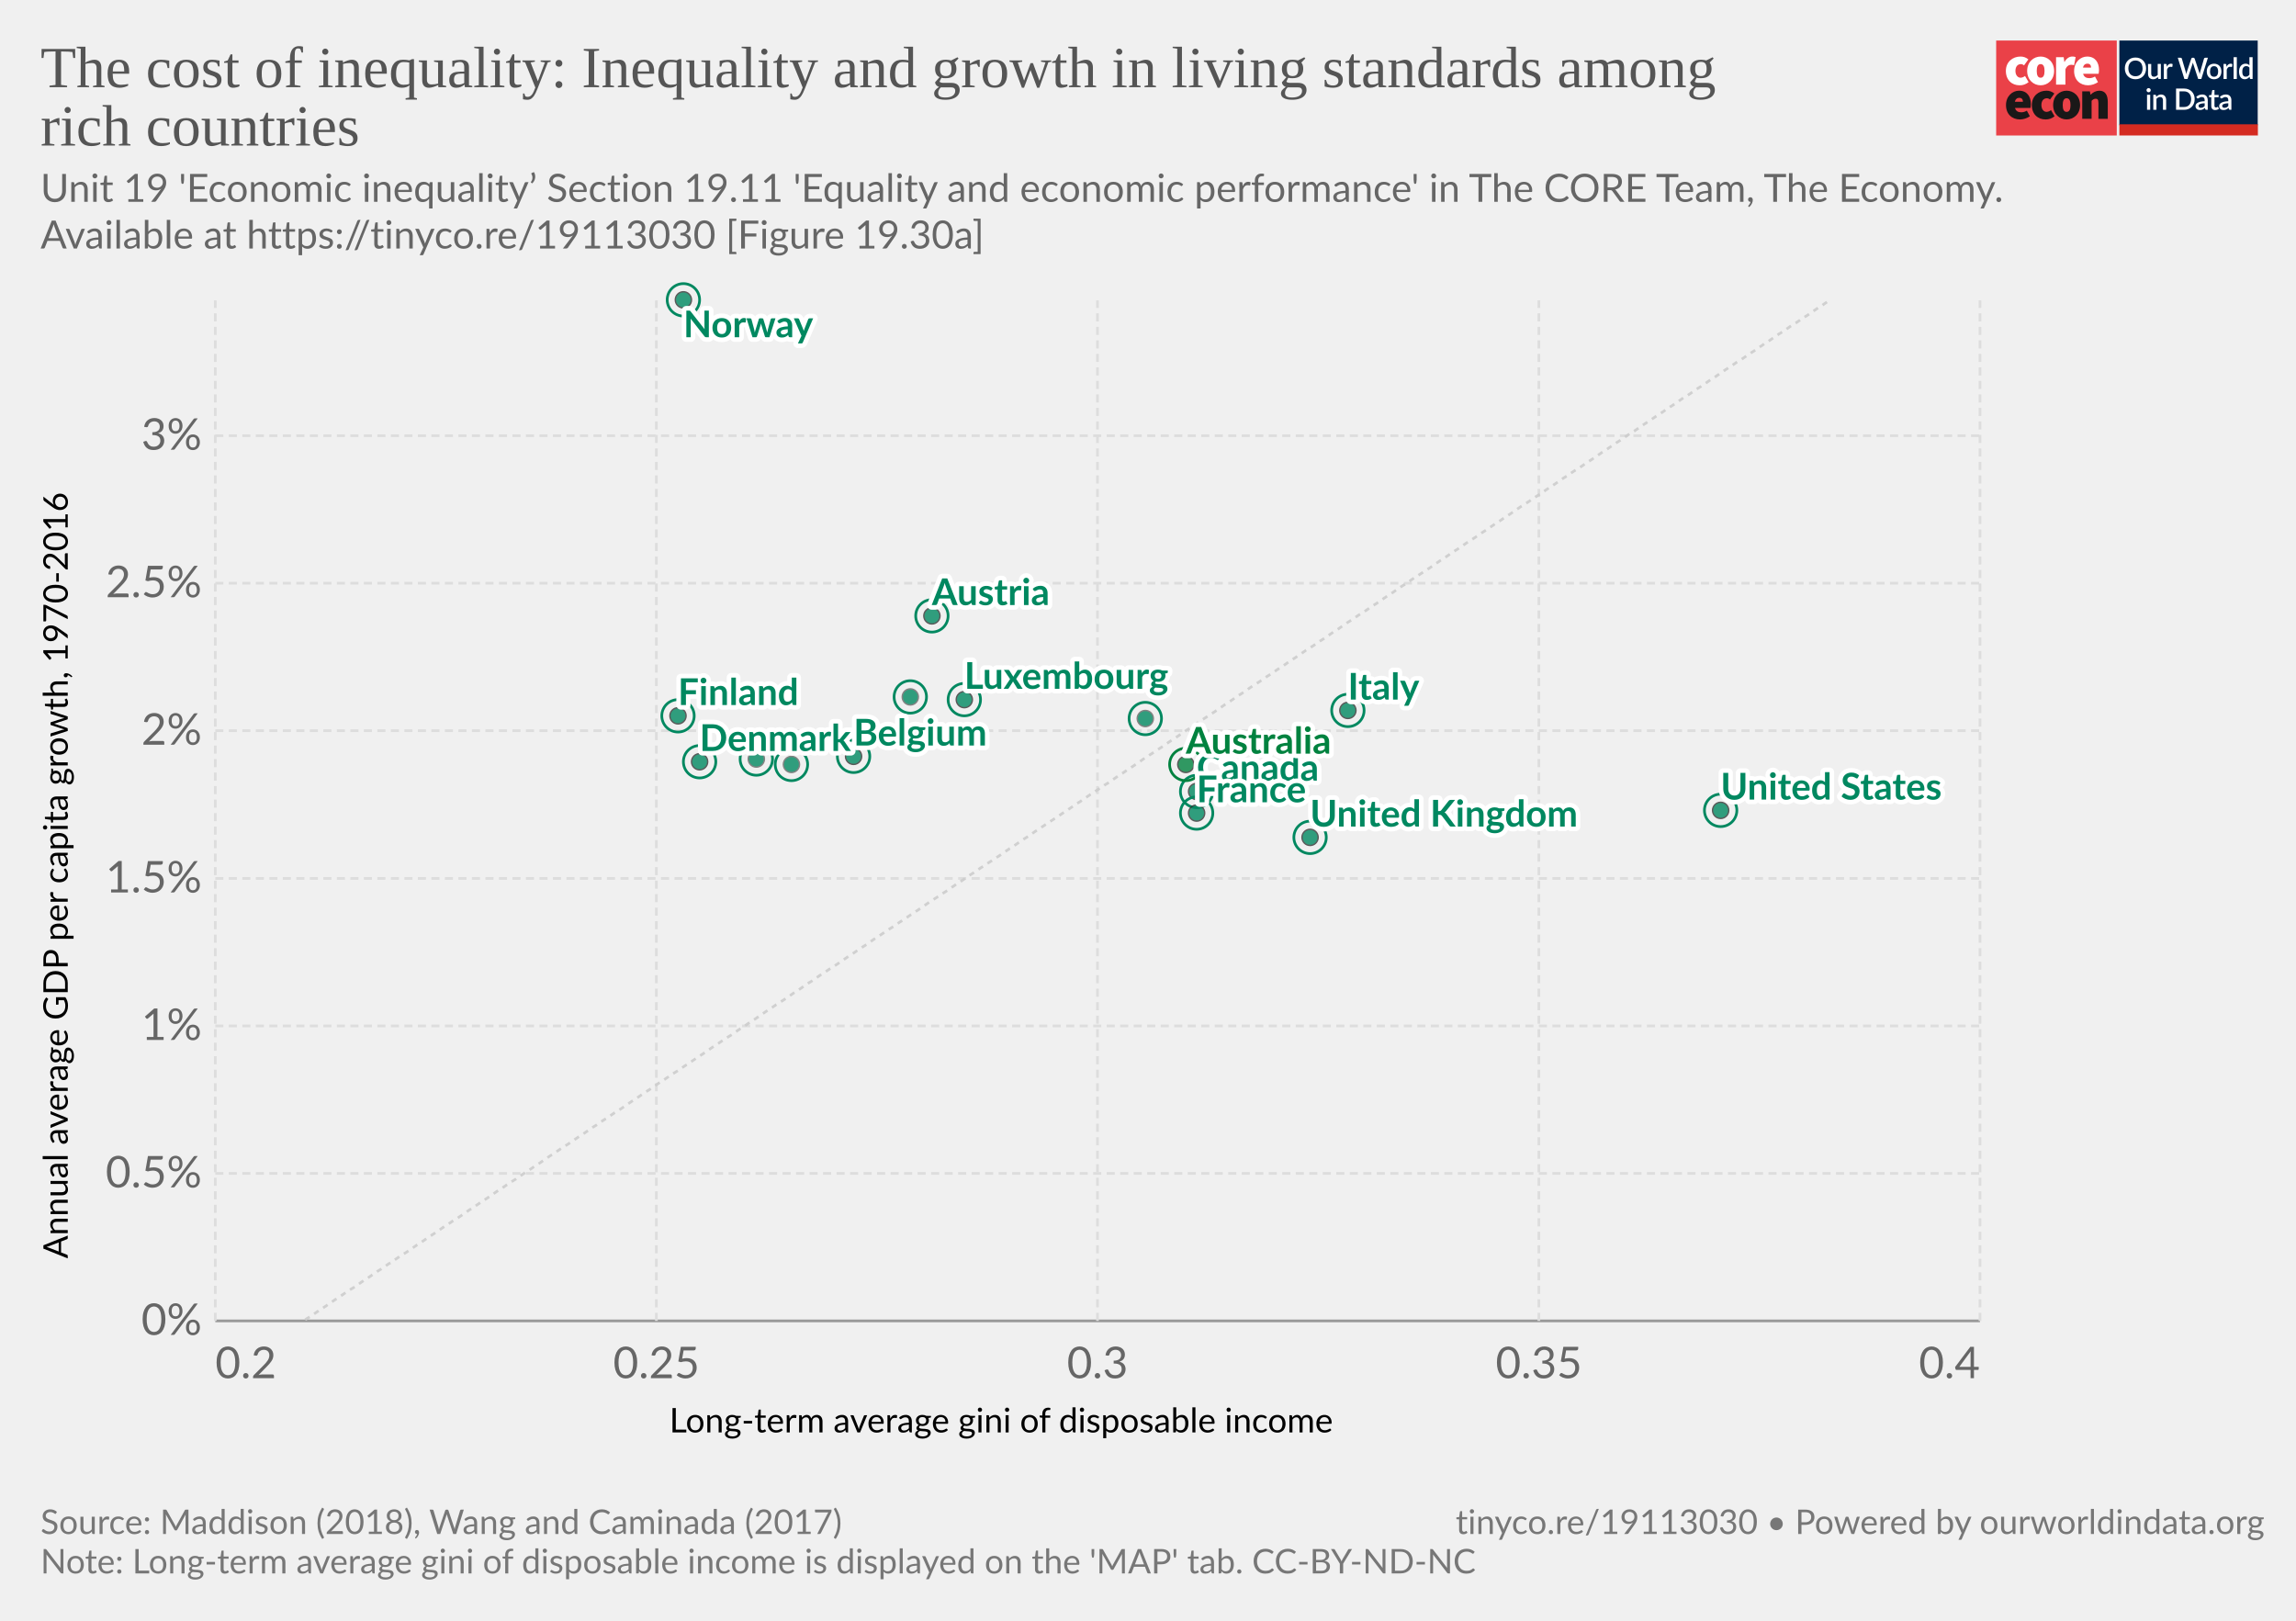
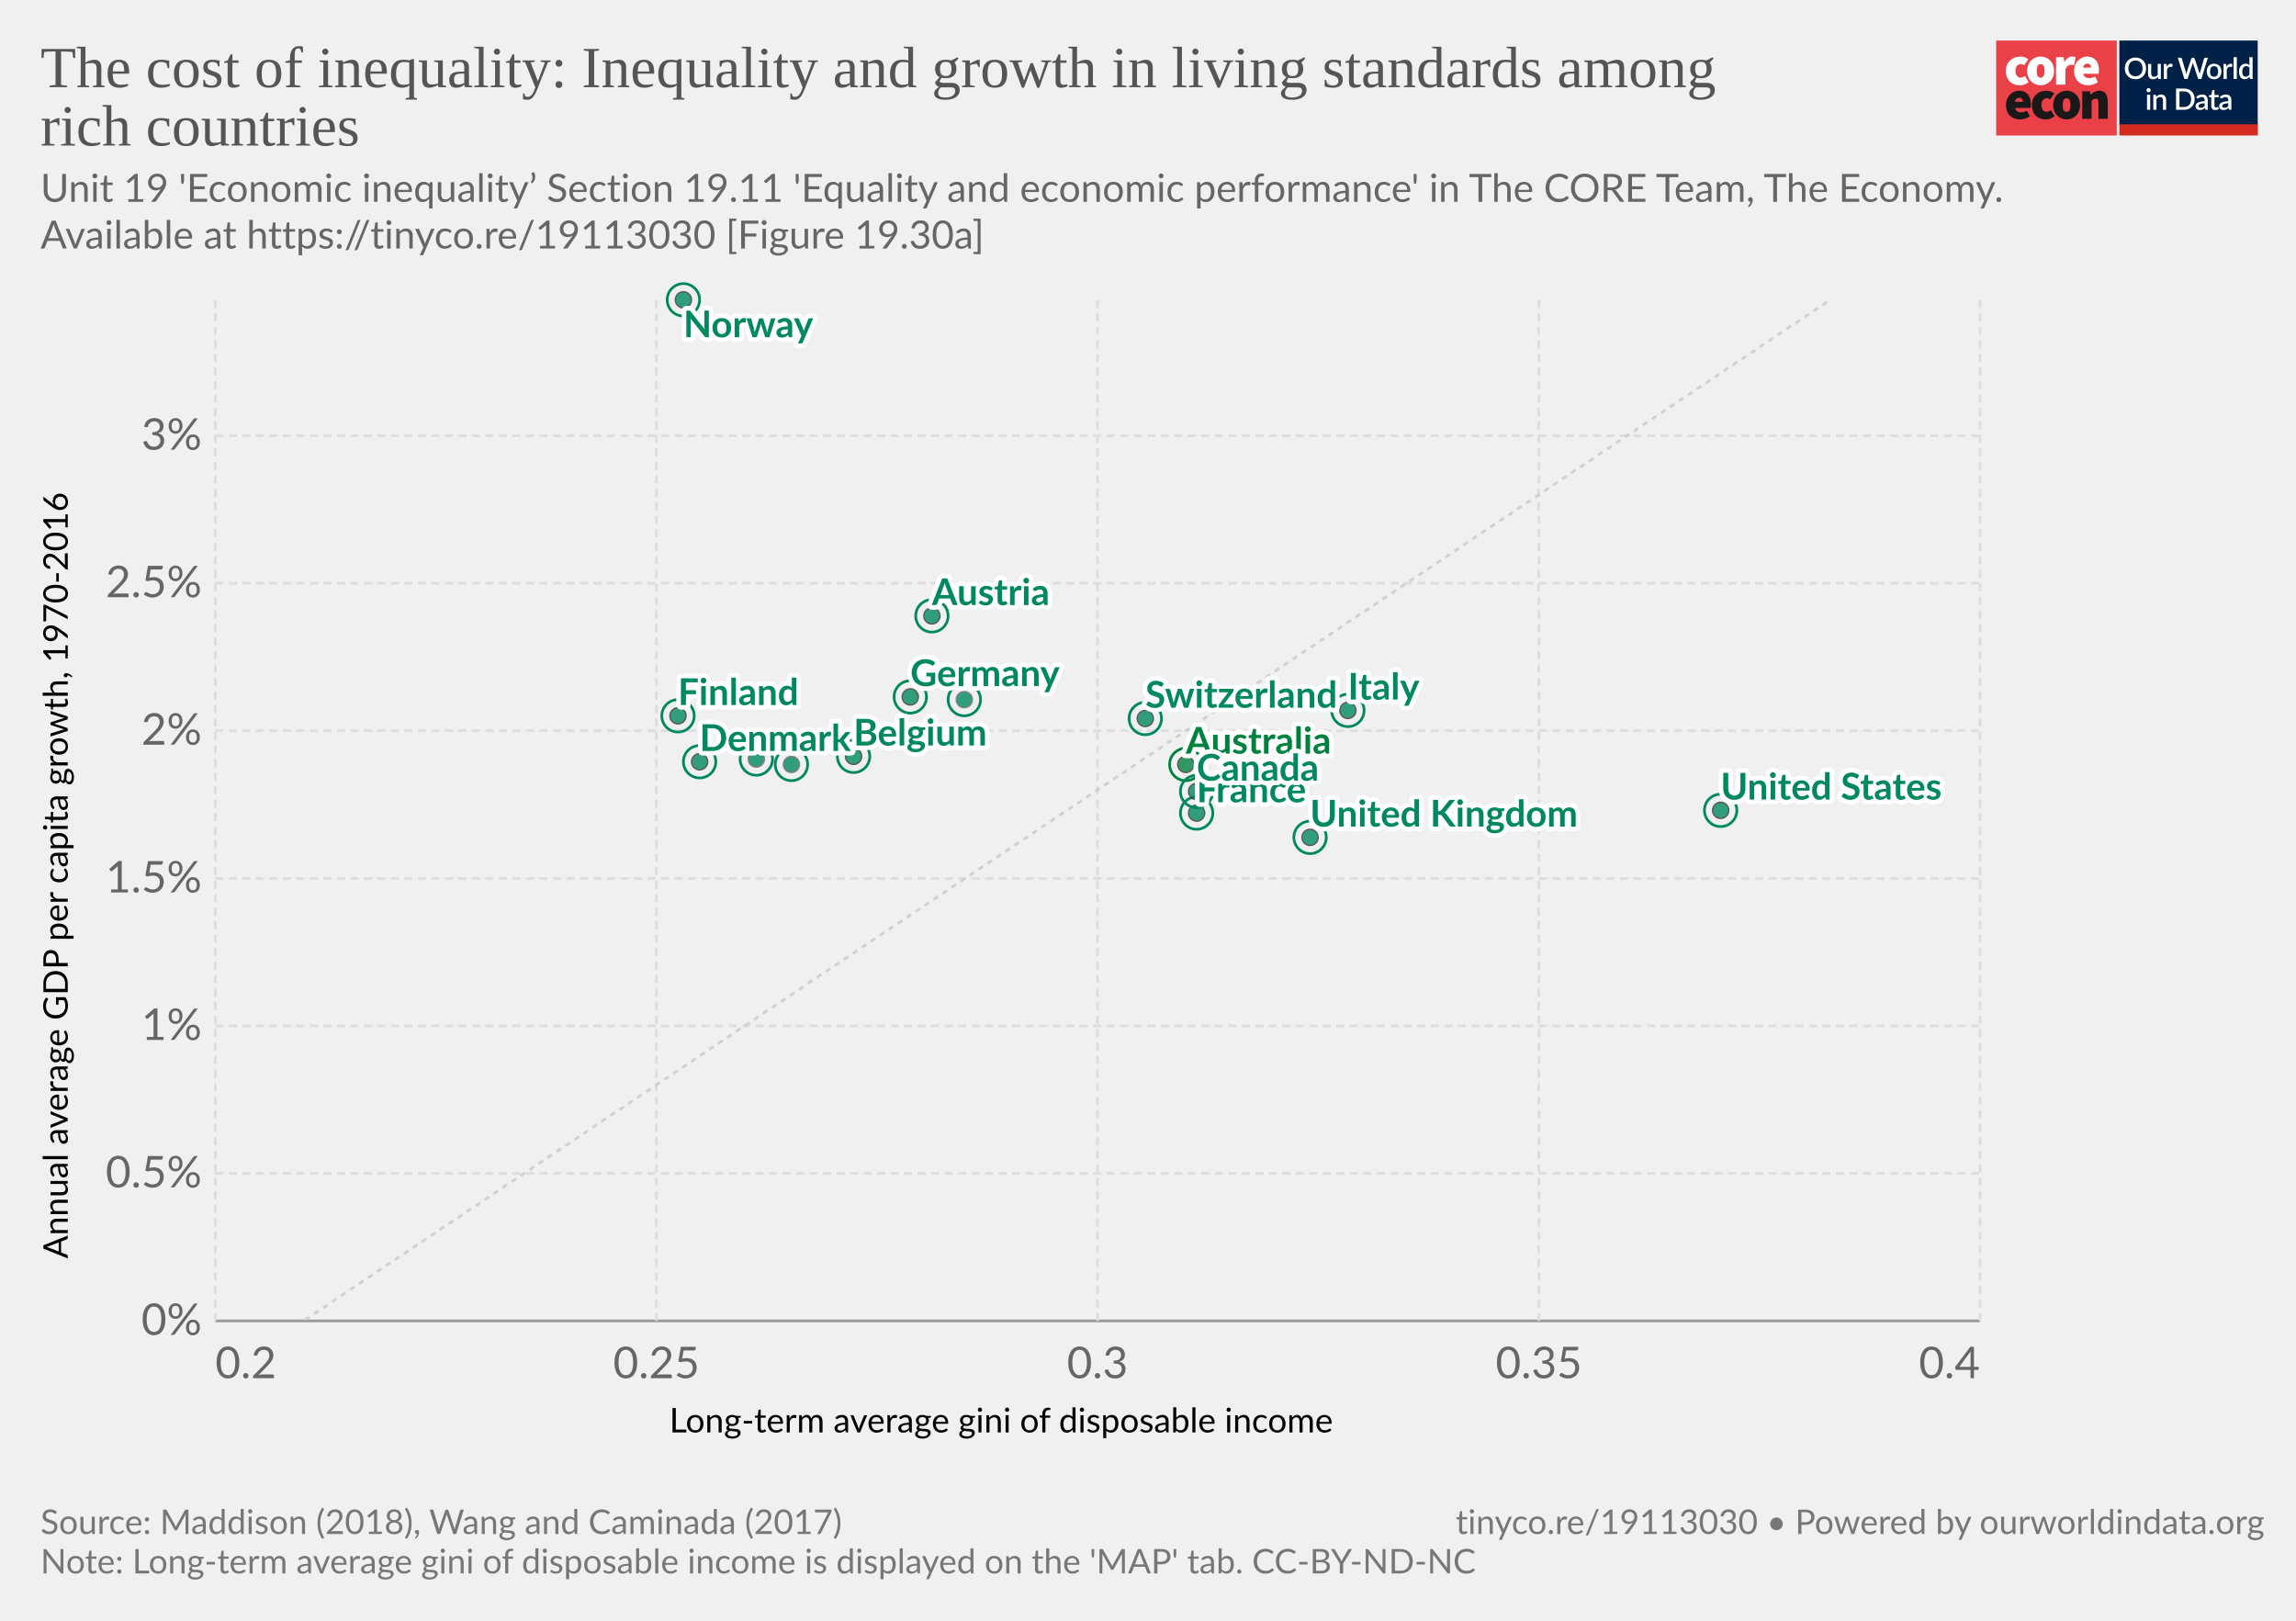
<svg xmlns="http://www.w3.org/2000/svg" version="1.1" style="font-family:Lato, 'Helvetica Neue', Helvetica, Arial, sans-serif;font-size:18px;background-color:white;text-rendering:geometricPrecision;-webkit-font-smoothing:antialiased" width="850" height="600" viewBox="0 0 850 600">
  <g class="HeaderView">
    <g transform="translate(739, 15) scale(0.95)">
      <svg className="coreLogo" width="102" height="37" viewBox="0 0 102 37" fill="none">
        <path d="M47 0H0v37h47V0z" fill="#EA4148" />
        <path d="M3.78 11.85c0-3.55 2.67-5.6 5.68-5.6a4.63 4.63 0 013.09 1.1l-1.7 2.36c-.31-.32-.74-.5-1.18-.52-1.36 0-2.16 1.03-2.16 2.66 0 1.62.89 2.65 2.03 2.65a2.93 2.93 0 001.7-.69l1.4 2.4a5.29 5.29 0 01-3.52 1.24c-3 0-5.34-2.05-5.34-5.6z" fill="#fff" />
        <path d="M18.85 11.85c0-1.63-.42-2.66-1.52-2.66s-1.52 1.03-1.52 2.66c0 1.62.42 2.65 1.52 2.65s1.52-1.03 1.52-2.65zm-6.77 0c0-3.55 2.54-5.6 5.25-5.6 2.7 0 5.25 2.05 5.25 5.6s-2.54 5.6-5.25 5.6-5.25-2.05-5.25-5.6M23.34 6.5h2.97l.25 1.84h.09c.78-1.46 1.97-2.1 3-2.1.45-.02.9.05 1.32.22l-.6 3.16c-.38-.1-.78-.16-1.18-.17-.76 0-1.7.47-2.2 1.8v5.94h-3.65V6.5zM36.98 10.56c0-.81-.34-1.54-1.44-1.54-.8 0-1.49.47-1.7 1.54h3.14zm-6.6 1.29c0-3.47 2.49-5.6 5.07-5.6 3.13 0 4.62 2.3 4.62 5.17 0 .52-.05 1.03-.15 1.54h-6.04c.34 1.28 1.27 1.71 2.46 1.71a4.3 4.3 0 002.16-.64l1.18 2.18a7.08 7.08 0 01-3.85 1.24c-3.09 0-5.46-2.05-5.46-5.6" fill="#fff" />
        <path d="M10.43 23.87c0-.81-.34-1.54-1.44-1.54-.8 0-1.48.47-1.69 1.54h3.13zm-6.6 1.28c0-3.46 2.5-5.6 5.08-5.6 3.13 0 4.61 2.3 4.61 5.18 0 .51-.05 1.03-.15 1.54H7.34c.34 1.28 1.27 1.7 2.46 1.7.76-.01 1.5-.23 2.16-.63l1.18 2.18a7.08 7.08 0 01-3.85 1.24c-3.1 0-5.46-2.06-5.46-5.6M13.9 25.15c0-3.55 2.67-5.6 5.68-5.6a4.63 4.63 0 013.09 1.11l-1.7 2.35c-.32-.31-.74-.5-1.18-.51-1.36 0-2.16 1.03-2.16 2.65 0 1.63.89 2.66 2.03 2.66a2.93 2.93 0 001.7-.69l1.39 2.4a5.29 5.29 0 01-3.51 1.24c-3 0-5.34-2.06-5.34-5.6" fill="#1A1818" />
        <path d="M28.97 25.15c0-1.62-.42-2.65-1.52-2.65s-1.52 1.03-1.52 2.65c0 1.63.42 2.66 1.52 2.66s1.52-1.03 1.52-2.66zm-6.77 0c0-3.55 2.54-5.6 5.25-5.6 2.7 0 5.25 2.05 5.25 5.6s-2.54 5.6-5.25 5.6-5.25-2.04-5.25-5.6M33.54 19.8h2.97l.25 1.29h.09a4.76 4.76 0 013.34-1.54c2.33 0 3.3 1.71 3.3 4.36v6.6h-3.64v-6.13c0-1.37-.34-1.7-1.06-1.7-.67 0-1.05.3-1.6.8v7.02h-3.65V19.8z" fill="#1A1818" />
        <path fill="#fff" d="M48 0h54v37H48z" />
        <path d="M48 0h53.93v33H48V0z" fill="#002147" />
        <path d="M58.42 10.86c0 .61-.1 1.18-.3 1.7a3.83 3.83 0 01-2.15 2.21c-.5.21-1.07.32-1.7.32-.6 0-1.17-.1-1.68-.32a3.9 3.9 0 01-2.15-2.21c-.2-.52-.3-1.09-.3-1.7 0-.61.1-1.18.3-1.7a3.93 3.93 0 012.15-2.22 4.38 4.38 0 011.69-.31c.62 0 1.18.1 1.69.31a3.79 3.79 0 012.15 2.22c.2.52.3 1.09.3 1.7zm-1.38 0c0-.48-.06-.9-.2-1.28A2.38 2.38 0 0055.43 8a2.97 2.97 0 00-1.14-.21c-.42 0-.8.07-1.15.21-.34.14-.63.35-.87.61-.24.27-.43.59-.56.97-.13.38-.2.8-.2 1.28s.07.9.2 1.29a2.46 2.46 0 001.43 1.57c.35.14.73.2 1.15.2.42 0 .8-.06 1.15-.2a2.4 2.4 0 001.42-1.57c.13-.38.2-.81.2-1.29zm7.14-1.72V15h-.74c-.17 0-.27-.08-.32-.24l-.1-.54a3.42 3.42 0 01-.81.63 2.3 2.3 0 01-1.06.24c-.32 0-.6-.05-.85-.16a1.72 1.72 0 01-1-1.15 3.1 3.1 0 01-.12-.91V9.14h1.24v3.73c0 .4.09.7.27.92.18.22.46.32.83.32.27 0 .53-.06.76-.18.24-.13.46-.3.67-.52V9.13h1.23zm2.33 1.08c.18-.37.4-.66.66-.87.27-.22.58-.32.94-.32a1.34 1.34 0 01.66.17l-.09.93c-.01.06-.04.11-.07.14a.2.2 0 01-.13.03c-.06 0-.14 0-.25-.03a1.62 1.62 0 00-.8.04c-.13.05-.25.13-.35.22-.1.1-.2.21-.28.35-.08.14-.15.3-.22.47V15h-1.24V9.13h.72c.13 0 .22.03.27.08.05.05.08.13.1.25l.08.76zm16-3.5L79.94 15h-1.21l-1.95-5.95a4.7 4.7 0 01-.12-.46 3.32 3.32 0 01-.13.46L74.57 15h-1.22l-2.57-8.28h1.13c.11 0 .2.03.28.09.08.05.14.12.16.22l1.56 5.3a6.11 6.11 0 01.16.8 10 10 0 01.2-.8l1.78-5.3a.48.48 0 01.16-.21c.08-.07.17-.1.28-.1h.4c.11 0 .21.03.28.1.08.05.13.12.17.21l1.77 5.3.1.37.1.4a59.35 59.35 0 00.16-.76L81 7.03a.4.4 0 01.16-.22c.08-.06.18-.09.3-.09h1.04zm2.41 2.32c.44 0 .83.07 1.18.22a2.49 2.49 0 011.47 1.55c.13.37.2.79.2 1.25 0 .47-.07.88-.2 1.26-.14.37-.33.69-.58.95-.24.26-.54.46-.9.6-.34.15-.73.22-1.17.22-.43 0-.83-.07-1.18-.22a2.55 2.55 0 01-1.47-1.55c-.14-.38-.2-.8-.2-1.26 0-.46.06-.88.2-1.25a2.55 2.55 0 011.47-1.55c.35-.15.75-.22 1.18-.22zm0 5.08c.53 0 .92-.18 1.18-.53.26-.36.4-.86.4-1.52s-.14-1.17-.4-1.53c-.26-.36-.65-.54-1.18-.54-.53 0-.93.18-1.2.54-.25.36-.38.87-.38 1.53s.13 1.16.39 1.52c.26.35.66.53 1.2.53zm4.86-3.9c.18-.37.4-.66.67-.87.26-.22.57-.32.93-.32a1.34 1.34 0 01.66.17l-.09.93c-.01.06-.04.11-.07.14a.2.2 0 01-.13.03c-.06 0-.14 0-.25-.03a1.62 1.62 0 00-.8.04c-.13.05-.24.13-.35.22-.1.1-.2.21-.28.35-.08.14-.15.3-.22.47V15H88.6V9.13h.72c.13 0 .22.03.27.08.05.05.08.13.1.25l.08.76zm4-3.73V15h-1.25V6.49h1.24zm4.91 4.09a1.45 1.45 0 00-1.24-.6c-.48 0-.86.18-1.13.54-.27.35-.4.87-.4 1.56 0 .37.02.67.08.93.07.25.15.46.27.62.11.16.25.28.42.35.16.08.35.11.56.11.31 0 .58-.07.8-.2.24-.14.45-.33.64-.58v-2.73zm1.24-4.09V15h-.75c-.16 0-.27-.08-.31-.24l-.11-.63c-.25.28-.53.52-.84.7-.31.17-.67.26-1.09.26a1.96 1.96 0 01-1.59-.78c-.19-.25-.34-.57-.44-.94a4.86 4.86 0 01.01-2.5c.12-.37.3-.7.51-.96a2.3 2.3 0 011.85-.88c.34 0 .63.05.88.16.24.11.45.26.64.46V6.49h1.24zm-39.9 14.65V27h-1.24v-5.86h1.24zm.2-1.78c0 .12-.02.22-.06.32a.83.83 0 01-1.34.26.8.8 0 01-.24-.58c0-.11.02-.22.06-.32a.89.89 0 01.43-.43.76.76 0 01.64 0 .81.81 0 01.45.43c.04.1.06.2.06.32zm2.16 2.55a3.67 3.67 0 01.83-.63 2.32 2.32 0 011.9-.08c.24.11.45.26.61.46.17.2.3.43.38.7.09.28.13.58.13.9V27H65v-3.73c0-.4-.1-.7-.28-.92-.18-.22-.45-.33-.83-.33-.27 0-.53.06-.77.19-.23.13-.45.3-.66.52V27h-1.23v-5.86h.74c.17 0 .28.07.33.23l.08.54zm14.96.95c0 .61-.1 1.17-.3 1.68a3.78 3.78 0 01-2.15 2.16c-.5.2-1.07.3-1.69.3H70.1v-8.28h3.12c.62 0 1.19.1 1.7.3a3.71 3.71 0 012.14 2.16c.2.5.3 1.07.3 1.68zm-1.37 0c0-.48-.07-.9-.2-1.28a2.6 2.6 0 00-.55-.96 2.35 2.35 0 00-.87-.6 2.97 2.97 0 00-1.15-.21h-1.77v6.1h1.77c.43 0 .81-.07 1.15-.2.34-.14.63-.34.87-.6.24-.27.43-.59.55-.96.13-.38.2-.81.2-1.29zm5.27 1.58a7.5 7.5 0 00-1.12.1c-.3.06-.55.13-.73.22a.97.97 0 00-.41.3.68.68 0 00-.12.4c0 .13.02.25.06.35.05.1.1.18.18.24.08.06.18.1.28.14a1.78 1.78 0 001.18-.14c.23-.12.46-.3.68-.53v-1.08zm-3.28-2.49a3.36 3.36 0 012.37-.92c.34 0 .63.05.9.16.26.11.48.26.66.46.18.2.31.44.4.72.1.27.15.57.15.9V27h-.55a.56.56 0 01-.27-.05c-.06-.04-.12-.11-.16-.23l-.12-.47-.44.36c-.15.1-.3.2-.46.26a2.77 2.77 0 01-1.75.12c-.2-.06-.38-.16-.53-.29a1.46 1.46 0 01-.48-1.18c0-.23.06-.45.18-.66.12-.22.32-.41.6-.58.27-.17.64-.31 1.1-.43a8.03 8.03 0 011.68-.19v-.39c0-.42-.1-.73-.27-.94-.18-.2-.45-.3-.8-.3-.23-.01-.43.02-.6.08a6.05 6.05 0 00-.74.39.54.54 0 01-.28.08.38.38 0 01-.22-.06.6.6 0 01-.15-.17l-.22-.4zm7.38 5.14c-.48 0-.86-.13-1.12-.4-.26-.28-.4-.67-.4-1.17v-3.41h-.64a.27.27 0 01-.18-.07c-.05-.04-.07-.11-.07-.2v-.5l.95-.14.27-1.7a.31.31 0 01.1-.15c.04-.04.1-.06.18-.06h.63v1.93h1.63v.89h-1.63v3.33c0 .2.05.37.16.48.1.11.24.17.41.17a.79.79 0 00.43-.12 4 4 0 00.12-.08.2.2 0 01.11-.04c.07 0 .13.04.17.11l.37.6c-.2.18-.42.3-.68.4a2.5 2.5 0 01-.8.13zm5.11-2.65a7.5 7.5 0 00-1.11.1 3 3 0 00-.74.22.97.97 0 00-.4.3.68.68 0 00-.13.4c0 .13.02.25.06.35.05.1.11.18.19.24s.17.1.28.14a1.78 1.78 0 001.18-.14c.23-.12.45-.3.67-.53v-1.08zm-3.28-2.49a3.36 3.36 0 012.37-.92c.34 0 .64.05.9.16.27.11.49.26.66.46.18.2.32.44.41.72.1.27.14.57.14.9V27h-.55a.56.56 0 01-.27-.05c-.06-.04-.11-.11-.15-.23l-.12-.47-.45.36c-.14.1-.3.2-.45.26a2.77 2.77 0 01-1.75.12c-.2-.06-.38-.16-.53-.29a1.46 1.46 0 01-.49-1.18c0-.23.06-.45.18-.66.12-.22.32-.41.6-.58.28-.17.65-.31 1.1-.43a8.03 8.03 0 011.68-.19v-.39c0-.42-.09-.73-.27-.94-.18-.2-.44-.3-.8-.3-.23-.01-.43.02-.59.08a6.09 6.09 0 00-.74.39.54.54 0 01-.29.08.38.38 0 01-.22-.06.6.6 0 01-.14-.17l-.23-.4z" fill="#fff" />
        <path fill="#D42B21" d="M48 32.65h54V37H48z" />
      </svg>
    </g>
    <a href="http://localhost:3030/grapher/the-cost-of-inequality-inequality-and-growth-in-living-standards-among-rich-countries" style="font-family:&quot;Playfair Display&quot;, Georgia, &quot;Times New Roman&quot;, serif" target="_blank" rel="noopener">
      <text font-size="21.60" x="15.0" y="32.3" fill="#555">
        <tspan x="15" y="32.28">The cost of inequality: Inequality and growth in living standards among</tspan>
        <tspan x="15" y="53.88">rich countries</tspan>
      </text>
    </a>
    <text font-size="14.40" x="15.0" y="74.7" fill="#666">
      <tspan x="15" y="74.72">Unit 19 'Economic inequality’ Section 19.11 'Equality and economic performance' in The CORE Team, The Economy.</tspan>
      <tspan x="15" y="92">Available at https://tinyco.re/19113030 [Figure 19.30a]</tspan>
    </text>
  </g>
  <g class="ScatterPlot">
    <g class="DualAxisView">
      <g class="HorizontalAxis">
        <text font-size="12.60" x="247.8" y="530.3">
          <tspan x="247.811" y="530.28">Long-term average gini of disposable income</tspan>
        </text>
        <text x="79.698" y="510.2" fill="#666" text-anchor="start" font-size="16.2">0.2</text>
        <text x="243" y="510.2" fill="#666" text-anchor="middle" font-size="16.2">0.25</text>
        <text x="406.3" y="510.2" fill="#666" text-anchor="middle" font-size="16.2">0.3</text>
        <text x="569.7" y="510.2" fill="#666" text-anchor="middle" font-size="16.2">0.35</text>
        <text x="733" y="510.2" fill="#666" text-anchor="end" font-size="16.2">0.4</text>
      </g>
      <g class="VerticalAxis">
        <text font-size="12.60" x="-465.9" y="25.1" transform="rotate(-90)">
          <tspan x="-465.892" y="25.08">Annual average GDP per capita growth, 1970-2016</tspan>
        </text>
        <text x="74.70" y="489" dy=".32em" text-anchor="end" fill="#666" font-size="16.2">0%</text>
        <text x="74.70" y="434.4" dy=".32em" text-anchor="end" fill="#666" font-size="16.2">0.5%</text>
        <text x="74.70" y="379.8" dy=".32em" text-anchor="end" fill="#666" font-size="16.2">1%</text>
        <text x="74.70" y="325.2" dy=".32em" text-anchor="end" fill="#666" font-size="16.2">1.5%</text>
        <text x="74.70" y="270.5" dy=".32em" text-anchor="end" fill="#666" font-size="16.2">2%</text>
        <text x="74.70" y="215.9" dy=".32em" text-anchor="end" fill="#666" font-size="16.2">2.5%</text>
        <text x="74.70" y="161.3" dy=".32em" text-anchor="end" fill="#666" font-size="16.2">3%</text>
      </g>
      <g class="AxisGridLines horizontalLines">
        <line x1="79.70" y1="489" x2="733.00" y2="489" stroke="#999" />
        <line x1="79.70" y1="434.4" x2="733.00" y2="434.4" stroke="#ddd" stroke-dasharray="3,2" />
        <line x1="79.70" y1="379.8" x2="733.00" y2="379.8" stroke="#ddd" stroke-dasharray="3,2" />
        <line x1="79.70" y1="325.2" x2="733.00" y2="325.2" stroke="#ddd" stroke-dasharray="3,2" />
        <line x1="79.70" y1="270.5" x2="733.00" y2="270.5" stroke="#ddd" stroke-dasharray="3,2" />
        <line x1="79.70" y1="215.9" x2="733.00" y2="215.9" stroke="#ddd" stroke-dasharray="3,2" />
        <line x1="79.70" y1="161.3" x2="733.00" y2="161.3" stroke="#ddd" stroke-dasharray="3,2" />
      </g>
      <g class="AxisGridLines verticalLines">
        <line x1="79.7" y1="489.00" x2="79.7" y2="111.20" stroke="#ddd" stroke-dasharray="3,2" />
        <line x1="243" y1="489.00" x2="243" y2="111.20" stroke="#ddd" stroke-dasharray="3,2" />
        <line x1="406.3" y1="489.00" x2="406.3" y2="111.20" stroke="#ddd" stroke-dasharray="3,2" />
        <line x1="569.7" y1="489.00" x2="569.7" y2="111.20" stroke="#ddd" stroke-dasharray="3,2" />
        <line x1="733" y1="489.00" x2="733" y2="111.20" stroke="#ddd" stroke-dasharray="3,2" />
      </g>
    </g>
    <g class="comparisonLine">
      <defs>
        <clipPath id="axisBounds-1">
          <rect x="79.698" y="111.2" width="653.302" height="377.8" />
        </clipPath>
      </defs>
      <path style="opacity:0.9;fill:none;stroke:#ccc;stroke-dasharray:2 2" id="path-1" d="M79.7,510.8L81,510L82.3,509.1L83.6,508.2L84.9,507.4L86.2,506.5L87.5,505.6L88.8,504.7L90.2,503.9L91.5,503L92.8,502.1L94.1,501.2L95.4,500.4L96.7,499.5L98,498.6L99.3,497.7L100.6,496.9L101.9,496L103.2,495.1L104.5,494.2L105.8,493.4L107.1,492.5L108.4,491.6L109.7,490.7L111.1,489.9L112.4,489L113.7,488.1L115,487.3L116.3,486.4L117.6,485.5L118.9,484.6L120.2,483.8L121.5,482.9L122.8,482L124.1,481.1L125.4,480.3L126.7,479.4L128,478.5L129.3,477.6L130.7,476.8L132,475.9L133.3,475L134.6,474.1L135.9,473.3L137.2,472.4L138.5,471.5L139.8,470.6L141.1,469.8L142.4,468.9L143.7,468L145,467.2L146.3,466.3L147.6,465.4L148.9,464.5L150.3,463.7L151.6,462.8L152.9,461.9L154.2,461L155.5,460.2L156.8,459.3L158.1,458.4L159.4,457.5L160.7,456.7L162,455.8L163.3,454.9L164.6,454L165.9,453.2L167.2,452.3L168.5,451.4L169.9,450.6L171.2,449.7L172.5,448.8L173.8,447.9L175.1,447.1L176.4,446.2L177.7,445.3L179,444.4L180.3,443.6L181.6,442.7L182.9,441.8L184.2,440.9L185.5,440.1L186.8,439.2L188.1,438.3L189.5,437.4L190.8,436.6L192.1,435.7L193.4,434.8L194.7,433.9L196,433.1L197.3,432.2L198.6,431.3L199.9,430.5L201.2,429.6L202.5,428.7L203.8,427.8L205.1,427L206.4,426.1L207.7,425.2L209.1,424.3L210.4,423.5L211.7,422.6L213,421.7L214.3,420.8L215.6,420L216.9,419.1L218.2,418.2L219.5,417.3L220.8,416.5L222.1,415.6L223.4,414.7L224.7,413.9L226,413L227.3,412.1L228.7,411.2L230,410.4L231.3,409.5L232.6,408.6L233.9,407.7L235.2,406.9L236.5,406L237.8,405.1L239.1,404.2L240.4,403.4L241.7,402.5L243,401.6L244.3,400.7L245.6,399.9L246.9,399L248.2,398.1L249.6,397.2L250.9,396.4L252.2,395.5L253.5,394.6L254.8,393.8L256.1,392.9L257.4,392L258.7,391.1L260,390.3L261.3,389.4L262.6,388.5L263.9,387.6L265.2,386.8L266.5,385.9L267.8,385L269.2,384.1L270.5,383.3L271.8,382.4L273.1,381.5L274.4,380.6L275.7,379.8L277,378.9L278.3,378L279.6,377.2L280.9,376.3L282.2,375.4L283.5,374.5L284.8,373.7L286.1,372.8L287.4,371.9L288.8,371L290.1,370.2L291.4,369.3L292.7,368.4L294,367.5L295.3,366.7L296.6,365.8L297.9,364.9L299.2,364L300.5,363.2L301.8,362.3L303.1,361.4L304.4,360.5L305.7,359.7L307,358.8L308.4,357.9L309.7,357.1L311,356.2L312.3,355.3L313.6,354.4L314.9,353.6L316.2,352.7L317.5,351.8L318.8,350.9L320.1,350.1L321.4,349.2L322.7,348.3L324,347.4L325.3,346.6L326.6,345.7L328,344.8L329.3,343.9L330.6,343.1L331.9,342.2L333.2,341.3L334.5,340.5L335.8,339.6L337.1,338.7L338.4,337.8L339.7,337L341,336.1L342.3,335.2L343.6,334.3L344.9,333.5L346.2,332.6L347.6,331.7L348.9,330.8L350.2,330L351.5,329.1L352.8,328.2L354.1,327.3L355.4,326.5L356.7,325.6L358,324.7L359.3,323.8L360.6,323L361.9,322.1L363.2,321.2L364.5,320.4L365.8,319.5L367.2,318.6L368.5,317.7L369.8,316.9L371.1,316L372.4,315.1L373.7,314.2L375,313.4L376.3,312.5L377.6,311.6L378.9,310.7L380.2,309.9L381.5,309L382.8,308.1L384.1,307.2L385.4,306.4L386.7,305.5L388.1,304.6L389.4,303.7L390.7,302.9L392,302L393.3,301.1L394.6,300.3L395.9,299.4L397.2,298.5L398.5,297.6L399.8,296.8L401.1,295.9L402.4,295L403.7,294.1L405,293.3L406.3,292.4L407.7,291.5L409,290.6L410.3,289.8L411.6,288.9L412.9,288L414.2,287.1L415.5,286.3L416.8,285.4L418.1,284.5L419.4,283.7L420.7,282.8L422,281.9L423.3,281L424.6,280.2L425.9,279.3L427.3,278.4L428.6,277.5L429.9,276.7L431.2,275.8L432.5,274.9L433.8,274L435.1,273.2L436.4,272.3L437.7,271.4L439,270.5L440.3,269.7L441.6,268.8L442.9,267.9L444.2,267L445.5,266.2L446.9,265.3L448.2,264.4L449.5,263.6L450.8,262.7L452.1,261.8L453.4,260.9L454.7,260.1L456,259.2L457.3,258.3L458.6,257.4L459.9,256.6L461.2,255.7L462.5,254.8L463.8,253.9L465.1,253.1L466.5,252.2L467.8,251.3L469.1,250.4L470.4,249.6L471.7,248.7L473,247.8L474.3,247L475.6,246.1L476.9,245.2L478.2,244.3L479.5,243.5L480.8,242.6L482.1,241.7L483.4,240.8L484.7,240L486.1,239.1L487.4,238.2L488.7,237.3L490,236.5L491.3,235.6L492.6,234.7L493.9,233.8L495.2,233L496.5,232.1L497.8,231.2L499.1,230.3L500.4,229.5L501.7,228.6L503,227.7L504.3,226.9L505.7,226L507,225.1L508.3,224.2L509.6,223.4L510.9,222.5L512.2,221.6L513.5,220.7L514.8,219.9L516.1,219L517.4,218.1L518.7,217.2L520,216.4L521.3,215.5L522.6,214.6L523.9,213.7L525.2,212.9L526.6,212L527.9,211.1L529.2,210.3L530.5,209.4L531.8,208.5L533.1,207.6L534.4,206.8L535.7,205.9L537,205L538.3,204.1L539.6,203.3L540.9,202.4L542.2,201.5L543.5,200.6L544.8,199.8L546.2,198.9L547.5,198L548.8,197.1L550.1,196.3L551.4,195.4L552.7,194.5L554,193.6L555.3,192.8L556.6,191.9L557.9,191L559.2,190.2L560.5,189.3L561.8,188.4L563.1,187.5L564.4,186.7L565.8,185.8L567.1,184.9L568.4,184L569.7,183.2L571,182.3L572.3,181.4L573.6,180.5L574.9,179.7L576.2,178.8L577.5,177.9L578.8,177L580.1,176.2L581.4,175.3L582.7,174.4L584,173.6L585.4,172.7L586.7,171.8L588,170.9L589.3,170.1L590.6,169.2L591.9,168.3L593.2,167.4L594.5,166.6L595.8,165.7L597.1,164.8L598.4,163.9L599.7,163.1L601,162.2L602.3,161.3L603.6,160.4L605,159.6L606.3,158.7L607.6,157.8L608.9,156.9L610.2,156.1L611.5,155.2L612.8,154.3L614.1,153.5L615.4,152.6L616.7,151.7L618,150.8L619.3,150L620.6,149.1L621.9,148.2L623.2,147.3L624.6,146.5L625.9,145.6L627.2,144.7L628.5,143.8L629.8,143L631.1,142.1L632.4,141.2L633.7,140.3L635,139.5L636.3,138.6L637.6,137.7L638.9,136.8L640.2,136L641.5,135.1L642.8,134.2L644.2,133.4L645.5,132.5L646.8,131.6L648.1,130.7L649.4,129.9L650.7,129L652,128.1L653.3,127.2L654.6,126.4L655.9,125.5L657.2,124.6L658.5,123.7L659.8,122.9L661.1,122L662.4,121.1L663.7,120.2L665.1,119.4L666.4,118.5L667.7,117.6L669,116.8L670.3,115.9L671.6,115L672.9,114.1L674.2,113.3L675.5,112.4L676.8,111.5" clip-path="url(#axisBounds-1)" />
    </g>
    <g class="PointsWithLabels clickable" clip-path="url(#scatterBounds-2)">
      <rect x="79.698" y="111.2" width="653.302" height="377.8" fill="rgba(255,255,255,0)" />
      <defs>
        <clipPath id="scatterBounds-2">
          <rect x="69.698" y="101.2" width="673.302" height="397.8" />
        </clipPath>
      </defs>
      <g class="backgroundLabels" fill="#aaa" />
-       <g class="key-Luxembourg">
-         <circle cx="357.00" cy="259.00" fill="none" stroke="#008860" r="6.00" />
-         <circle cx="357.00" cy="259.00" r="3.00" fill="#008860" opacity="0.8" stroke="#333" stroke-width="0.5" />
+       <g class="key-United-Kingdom">
+         <circle cx="485.00" cy="310.00" fill="none" stroke="#008860" r="6.00" />
+         <circle cx="485.00" cy="310.00" r="3.00" fill="#008860" opacity="0.8" stroke="#333" stroke-width="0.5" />
+       </g>
+       <g class="key-France">
+         <circle cx="443.00" cy="301.00" fill="none" stroke="#008860" r="6.00" />
+         <circle cx="443.00" cy="301.00" r="3.00" fill="#008860" opacity="0.8" stroke="#333" stroke-width="0.5" />
+       </g>
+       <g class="key-Belgium">
+         <circle cx="316.00" cy="280.00" fill="none" stroke="#008860" r="6.00" />
+         <circle cx="316.00" cy="280.00" r="3.00" fill="#008860" opacity="0.8" stroke="#333" stroke-width="0.5" />
+       </g>
+       <g class="key-Netherlands">
+         <circle cx="293.00" cy="283.00" fill="none" stroke="#008860" r="6.00" />
+         <circle cx="293.00" cy="283.00" r="3.00" fill="#008860" opacity="0.8" stroke="#666" stroke-width="0.5" />
+       </g>
+       <g class="key-Germany">
+         <circle cx="337.00" cy="258.00" fill="none" stroke="#008860" r="6.00" />
+         <circle cx="337.00" cy="258.00" r="3.00" fill="#008860" opacity="0.8" stroke="#333" stroke-width="0.5" />
+       </g>
+       <g class="key-Switzerland">
+         <circle cx="424.00" cy="266.00" fill="none" stroke="#008860" r="6.00" />
+         <circle cx="424.00" cy="266.00" r="3.00" fill="#008860" opacity="0.8" stroke="#333" stroke-width="0.5" />
+       </g>
+       <g class="key-Italy">
+         <circle cx="499.00" cy="263.00" fill="none" stroke="#008860" r="6.00" />
+         <circle cx="499.00" cy="263.00" r="3.00" fill="#008860" opacity="0.8" stroke="#333" stroke-width="0.5" />
+       </g>
+       <g class="key-Sweden">
+         <circle cx="280.00" cy="281.00" fill="none" stroke="#008860" r="6.00" />
+         <circle cx="280.00" cy="281.00" r="3.00" fill="#008860" opacity="0.8" stroke="#666" stroke-width="0.5" />
+       </g>
+       <g class="key-United-States">
+         <circle cx="637.00" cy="300.00" fill="none" stroke="#008860" r="6.00" />
+         <circle cx="637.00" cy="300.00" r="3.00" fill="#008860" opacity="0.8" stroke="#333" stroke-width="0.5" />
+       </g>
+       <g class="key-Australia">
+         <circle cx="439.00" cy="283.00" fill="none" stroke="#00823f" r="6.00" />
+         <circle cx="439.00" cy="283.00" r="3.00" fill="#00823f" opacity="0.8" stroke="#333" stroke-width="0.5" />
+       </g>
+       <g class="key-Austria">
+         <circle cx="345.00" cy="228.00" fill="none" stroke="#008860" r="6.00" />
+         <circle cx="345.00" cy="228.00" r="3.00" fill="#008860" opacity="0.8" stroke="#333" stroke-width="0.5" />
+       </g>
+       <g class="key-Canada">
+         <circle cx="443.00" cy="293.00" fill="none" stroke="#008860" r="6.00" />
+         <circle cx="443.00" cy="293.00" r="3.00" fill="#008860" opacity="0.8" stroke="#333" stroke-width="0.5" />
+       </g>
+       <g class="key-Norway">
+         <circle cx="253.00" cy="111.00" fill="none" stroke="#008860" r="6.00" />
+         <circle cx="253.00" cy="111.00" r="3.00" fill="#008860" opacity="0.8" stroke="#333" stroke-width="0.5" />
+       </g>
+       <g class="key-Finland">
+         <circle cx="251.00" cy="265.00" fill="none" stroke="#008860" r="6.00" />
+         <circle cx="251.00" cy="265.00" r="3.00" fill="#008860" opacity="0.8" stroke="#333" stroke-width="0.5" />
      </g>
      <g class="key-Denmark">
        <circle cx="259.00" cy="282.00" fill="none" stroke="#008860" r="6.00" />
        <circle cx="259.00" cy="282.00" r="3.00" fill="#008860" opacity="0.8" stroke="#333" stroke-width="0.5" />
      </g>
-       <g class="key-Finland">
-         <circle cx="251.00" cy="265.00" fill="none" stroke="#008860" r="6.00" />
-         <circle cx="251.00" cy="265.00" r="3.00" fill="#008860" opacity="0.8" stroke="#333" stroke-width="0.5" />
+       <g class="key-Luxembourg">
+         <circle cx="357.00" cy="259.00" fill="none" stroke="#008860" r="6.00" />
+         <circle cx="357.00" cy="259.00" r="3.00" fill="#008860" opacity="0.8" stroke="#666" stroke-width="0.5" />
      </g>
-       <g class="key-Norway">
-         <circle cx="253.00" cy="111.00" fill="none" stroke="#008860" r="6.00" />
-         <circle cx="253.00" cy="111.00" r="3.00" fill="#008860" opacity="0.8" stroke="#333" stroke-width="0.5" />
-       </g>
-       <g class="key-Canada">
-         <circle cx="443.00" cy="293.00" fill="none" stroke="#008860" r="6.00" />
-         <circle cx="443.00" cy="293.00" r="3.00" fill="#008860" opacity="0.8" stroke="#333" stroke-width="0.5" />
-       </g>
-       <g class="key-Austria">
-         <circle cx="345.00" cy="228.00" fill="none" stroke="#008860" r="6.00" />
-         <circle cx="345.00" cy="228.00" r="3.00" fill="#008860" opacity="0.8" stroke="#333" stroke-width="0.5" />
-       </g>
-       <g class="key-Australia">
-         <circle cx="439.00" cy="283.00" fill="none" stroke="#00823f" r="6.00" />
-         <circle cx="439.00" cy="283.00" r="3.00" fill="#00823f" opacity="0.8" stroke="#333" stroke-width="0.5" />
-       </g>
-       <g class="key-United-States">
-         <circle cx="637.00" cy="300.00" fill="none" stroke="#008860" r="6.00" />
-         <circle cx="637.00" cy="300.00" r="3.00" fill="#008860" opacity="0.8" stroke="#333" stroke-width="0.5" />
-       </g>
-       <g class="key-Sweden">
-         <circle cx="280.00" cy="281.00" fill="none" stroke="#008860" r="6.00" />
-         <circle cx="280.00" cy="281.00" r="3.00" fill="#008860" opacity="0.8" stroke="#666" stroke-width="0.5" />
-       </g>
-       <g class="key-Italy">
-         <circle cx="499.00" cy="263.00" fill="none" stroke="#008860" r="6.00" />
-         <circle cx="499.00" cy="263.00" r="3.00" fill="#008860" opacity="0.8" stroke="#333" stroke-width="0.5" />
-       </g>
-       <g class="key-Switzerland">
-         <circle cx="424.00" cy="266.00" fill="none" stroke="#008860" r="6.00" />
-         <circle cx="424.00" cy="266.00" r="3.00" fill="#008860" opacity="0.8" stroke="#666" stroke-width="0.5" />
-       </g>
-       <g class="key-Germany">
-         <circle cx="337.00" cy="258.00" fill="none" stroke="#008860" r="6.00" />
-         <circle cx="337.00" cy="258.00" r="3.00" fill="#008860" opacity="0.8" stroke="#666" stroke-width="0.5" />
-       </g>
-       <g class="key-Netherlands">
-         <circle cx="293.00" cy="283.00" fill="none" stroke="#008860" r="6.00" />
-         <circle cx="293.00" cy="283.00" r="3.00" fill="#008860" opacity="0.8" stroke="#666" stroke-width="0.5" />
-       </g>
-       <g class="key-Belgium">
-         <circle cx="316.00" cy="280.00" fill="none" stroke="#008860" r="6.00" />
-         <circle cx="316.00" cy="280.00" r="3.00" fill="#008860" opacity="0.8" stroke="#333" stroke-width="0.5" />
-       </g>
-       <g class="key-France">
-         <circle cx="443.00" cy="301.00" fill="none" stroke="#008860" r="6.00" />
-         <circle cx="443.00" cy="301.00" r="3.00" fill="#008860" opacity="0.8" stroke="#333" stroke-width="0.5" />
-       </g>
-       <g class="key-United-Kingdom">
-         <circle cx="485.00" cy="310.00" fill="none" stroke="#008860" r="6.00" />
-         <circle cx="485.00" cy="310.00" r="3.00" fill="#008860" opacity="0.8" stroke="#333" stroke-width="0.5" />
-       </g>
-       <text x="357.00" y="255.00" font-size="13.65" font-weight="700" fill="#008860" style="fill:#fff;stroke:#fff;stroke-linecap:round;stroke-linejoin:round;stroke-width:.25em">Luxembourg</text>
-       <text x="357.00" y="255.00" font-size="13.65" font-weight="700" fill="#008860">Luxembourg</text>
+       <text x="485.00" y="306.00" font-size="13.65" font-weight="700" fill="#008860" style="fill:#fff;stroke:#fff;stroke-linecap:round;stroke-linejoin:round;stroke-width:.25em">United Kingdom</text>
+       <text x="485.00" y="306.00" font-size="13.65" font-weight="700" fill="#008860">United Kingdom</text>
+       <text x="443.00" y="297.00" font-size="13.65" font-weight="700" fill="#008860" style="fill:#fff;stroke:#fff;stroke-linecap:round;stroke-linejoin:round;stroke-width:.25em">France</text>
+       <text x="443.00" y="297.00" font-size="13.65" font-weight="700" fill="#008860">France</text>
+       <text x="316.00" y="276.00" font-size="13.65" font-weight="700" fill="#008860" style="fill:#fff;stroke:#fff;stroke-linecap:round;stroke-linejoin:round;stroke-width:.25em">Belgium</text>
+       <text x="316.00" y="276.00" font-size="13.65" font-weight="700" fill="#008860">Belgium</text>
+       <text x="337.00" y="254.00" font-size="13.65" font-weight="700" fill="#008860" style="fill:#fff;stroke:#fff;stroke-linecap:round;stroke-linejoin:round;stroke-width:.25em">Germany</text>
+       <text x="337.00" y="254.00" font-size="13.65" font-weight="700" fill="#008860">Germany</text>
+       <text x="424.00" y="262.00" font-size="13.65" font-weight="700" fill="#008860" style="fill:#fff;stroke:#fff;stroke-linecap:round;stroke-linejoin:round;stroke-width:.25em">Switzerland</text>
+       <text x="424.00" y="262.00" font-size="13.65" font-weight="700" fill="#008860">Switzerland</text>
+       <text x="499.00" y="259.00" font-size="13.65" font-weight="700" fill="#008860" style="fill:#fff;stroke:#fff;stroke-linecap:round;stroke-linejoin:round;stroke-width:.25em">Italy</text>
+       <text x="499.00" y="259.00" font-size="13.65" font-weight="700" fill="#008860">Italy</text>
+       <text x="637.00" y="296.00" font-size="13.65" font-weight="700" fill="#008860" style="fill:#fff;stroke:#fff;stroke-linecap:round;stroke-linejoin:round;stroke-width:.25em">United States</text>
+       <text x="637.00" y="296.00" font-size="13.65" font-weight="700" fill="#008860">United States</text>
+       <text x="439.00" y="279.00" font-size="13.65" font-weight="700" fill="#00823f" style="fill:#fff;stroke:#fff;stroke-linecap:round;stroke-linejoin:round;stroke-width:.25em">Australia</text>
+       <text x="439.00" y="279.00" font-size="13.65" font-weight="700" fill="#00823f">Australia</text>
+       <text x="345.00" y="224.00" font-size="13.65" font-weight="700" fill="#008860" style="fill:#fff;stroke:#fff;stroke-linecap:round;stroke-linejoin:round;stroke-width:.25em">Austria</text>
+       <text x="345.00" y="224.00" font-size="13.65" font-weight="700" fill="#008860">Austria</text>
+       <text x="443.00" y="289.00" font-size="13.65" font-weight="700" fill="#008860" style="fill:#fff;stroke:#fff;stroke-linecap:round;stroke-linejoin:round;stroke-width:.25em">Canada</text>
+       <text x="443.00" y="289.00" font-size="13.65" font-weight="700" fill="#008860">Canada</text>
+       <text x="253.00" y="124.85" font-size="13.65" font-weight="700" fill="#008860" style="fill:#fff;stroke:#fff;stroke-linecap:round;stroke-linejoin:round;stroke-width:.25em">Norway</text>
+       <text x="253.00" y="124.85" font-size="13.65" font-weight="700" fill="#008860">Norway</text>
+       <text x="251.00" y="261.00" font-size="13.65" font-weight="700" fill="#008860" style="fill:#fff;stroke:#fff;stroke-linecap:round;stroke-linejoin:round;stroke-width:.25em">Finland</text>
+       <text x="251.00" y="261.00" font-size="13.65" font-weight="700" fill="#008860">Finland</text>
      <text x="259.00" y="278.00" font-size="13.65" font-weight="700" fill="#008860" style="fill:#fff;stroke:#fff;stroke-linecap:round;stroke-linejoin:round;stroke-width:.25em">Denmark</text>
      <text x="259.00" y="278.00" font-size="13.65" font-weight="700" fill="#008860">Denmark</text>
-       <text x="251.00" y="261.00" font-size="13.65" font-weight="700" fill="#008860" style="fill:#fff;stroke:#fff;stroke-linecap:round;stroke-linejoin:round;stroke-width:.25em">Finland</text>
-       <text x="251.00" y="261.00" font-size="13.65" font-weight="700" fill="#008860">Finland</text>
-       <text x="253.00" y="124.85" font-size="13.65" font-weight="700" fill="#008860" style="fill:#fff;stroke:#fff;stroke-linecap:round;stroke-linejoin:round;stroke-width:.25em">Norway</text>
-       <text x="253.00" y="124.85" font-size="13.65" font-weight="700" fill="#008860">Norway</text>
-       <text x="443.00" y="289.00" font-size="13.65" font-weight="700" fill="#008860" style="fill:#fff;stroke:#fff;stroke-linecap:round;stroke-linejoin:round;stroke-width:.25em">Canada</text>
-       <text x="443.00" y="289.00" font-size="13.65" font-weight="700" fill="#008860">Canada</text>
-       <text x="345.00" y="224.00" font-size="13.65" font-weight="700" fill="#008860" style="fill:#fff;stroke:#fff;stroke-linecap:round;stroke-linejoin:round;stroke-width:.25em">Austria</text>
-       <text x="345.00" y="224.00" font-size="13.65" font-weight="700" fill="#008860">Austria</text>
-       <text x="439.00" y="279.00" font-size="13.65" font-weight="700" fill="#00823f" style="fill:#fff;stroke:#fff;stroke-linecap:round;stroke-linejoin:round;stroke-width:.25em">Australia</text>
-       <text x="439.00" y="279.00" font-size="13.65" font-weight="700" fill="#00823f">Australia</text>
-       <text x="637.00" y="296.00" font-size="13.65" font-weight="700" fill="#008860" style="fill:#fff;stroke:#fff;stroke-linecap:round;stroke-linejoin:round;stroke-width:.25em">United States</text>
-       <text x="637.00" y="296.00" font-size="13.65" font-weight="700" fill="#008860">United States</text>
-       <text x="499.00" y="259.00" font-size="13.65" font-weight="700" fill="#008860" style="fill:#fff;stroke:#fff;stroke-linecap:round;stroke-linejoin:round;stroke-width:.25em">Italy</text>
-       <text x="499.00" y="259.00" font-size="13.65" font-weight="700" fill="#008860">Italy</text>
-       <text x="316.00" y="276.00" font-size="13.65" font-weight="700" fill="#008860" style="fill:#fff;stroke:#fff;stroke-linecap:round;stroke-linejoin:round;stroke-width:.25em">Belgium</text>
-       <text x="316.00" y="276.00" font-size="13.65" font-weight="700" fill="#008860">Belgium</text>
-       <text x="443.00" y="297.00" font-size="13.65" font-weight="700" fill="#008860" style="fill:#fff;stroke:#fff;stroke-linecap:round;stroke-linejoin:round;stroke-width:.25em">France</text>
-       <text x="443.00" y="297.00" font-size="13.65" font-weight="700" fill="#008860">France</text>
-       <text x="485.00" y="306.00" font-size="13.65" font-weight="700" fill="#008860" style="fill:#fff;stroke:#fff;stroke-linecap:round;stroke-linejoin:round;stroke-width:.25em">United Kingdom</text>
-       <text x="485.00" y="306.00" font-size="13.65" font-weight="700" fill="#008860">United Kingdom</text>
    </g>
    <g class="ScatterColorLegend clickable" style="cursor:pointer" />
  </g>
  <g class="SourcesFooter" style="fill:#777">
    <g style="fill:#777">
      <text font-size="12.60" x="15.0" y="567.9">
        <tspan x="15" y="567.88">Source: Maddison (2018), Wang and Caminada (2017)</tspan>
      </text>
    </g>
    <text font-size="12.60" x="15.0" y="582.5">
      <tspan x="15" y="582.48">Note: Long-term average gini of disposable income is displayed on the 'MAP' tab. CC-BY-ND-NC</tspan>
    </text>
    <text font-size="12.60" x="538.9" y="567.9">
      <tspan x="538.9" y="567.88">
        <a target="_blank" style="fill: #777;" href="https://tinyco.re/19113030">tinyco.re/19113030</a> • <a href="https://ourworldindata.org" target="_blank">Powered by ourworldindata.org</a>
      </tspan>
    </text>
  </g>
</svg>
